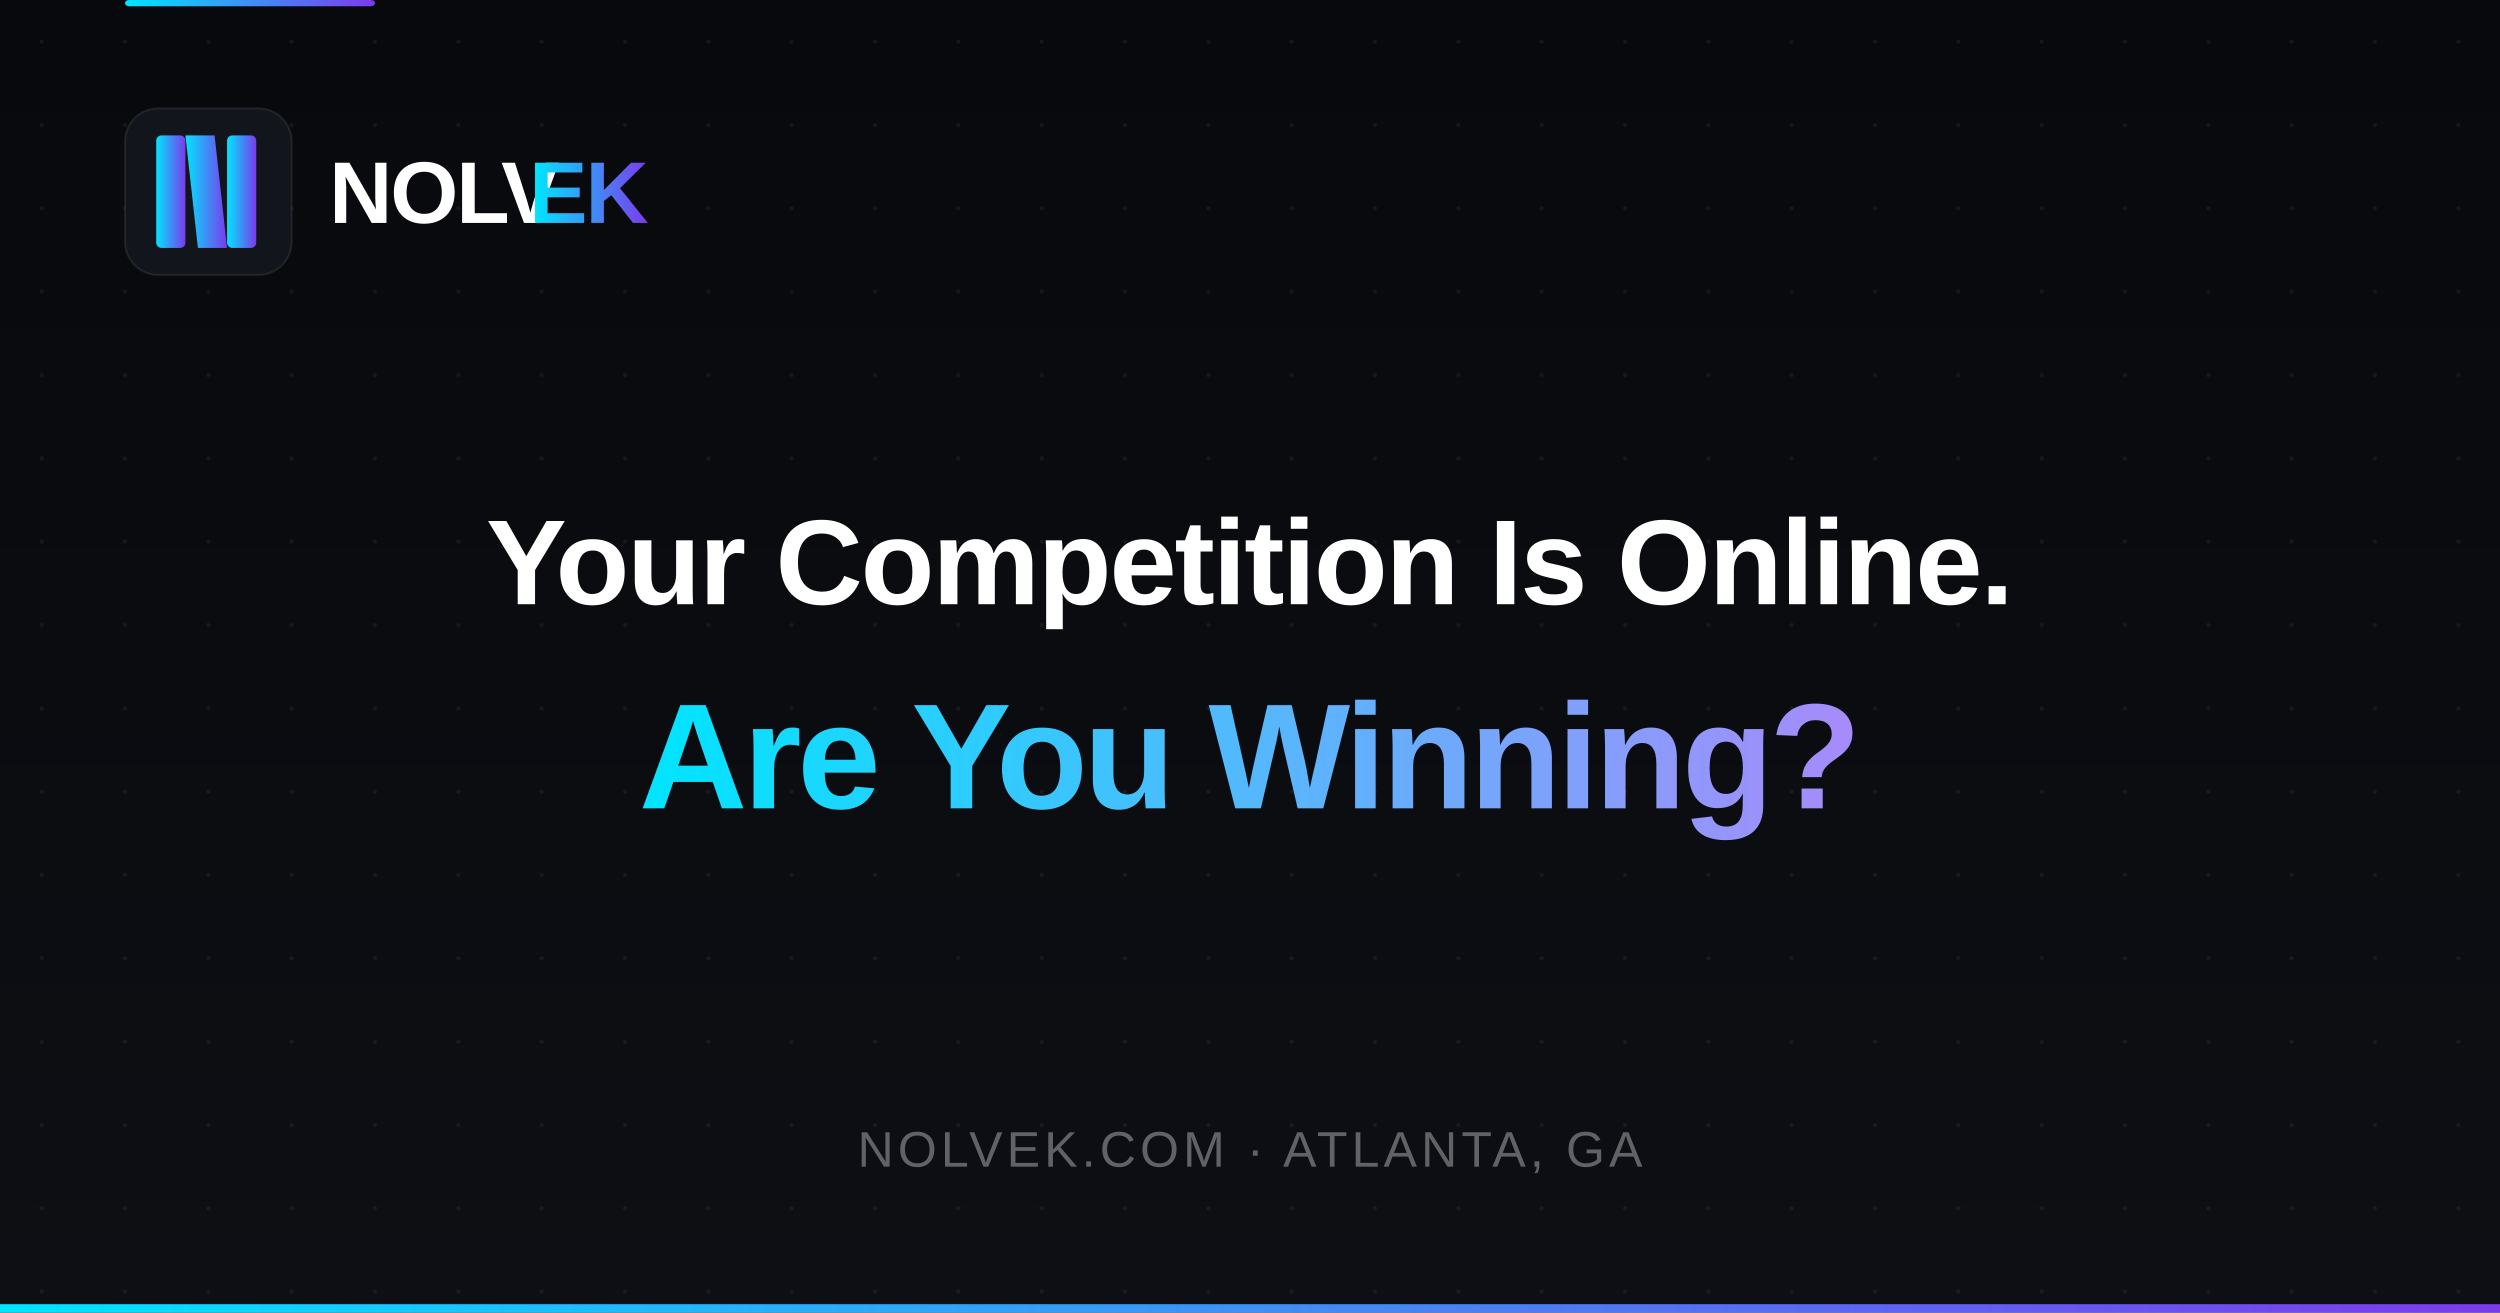
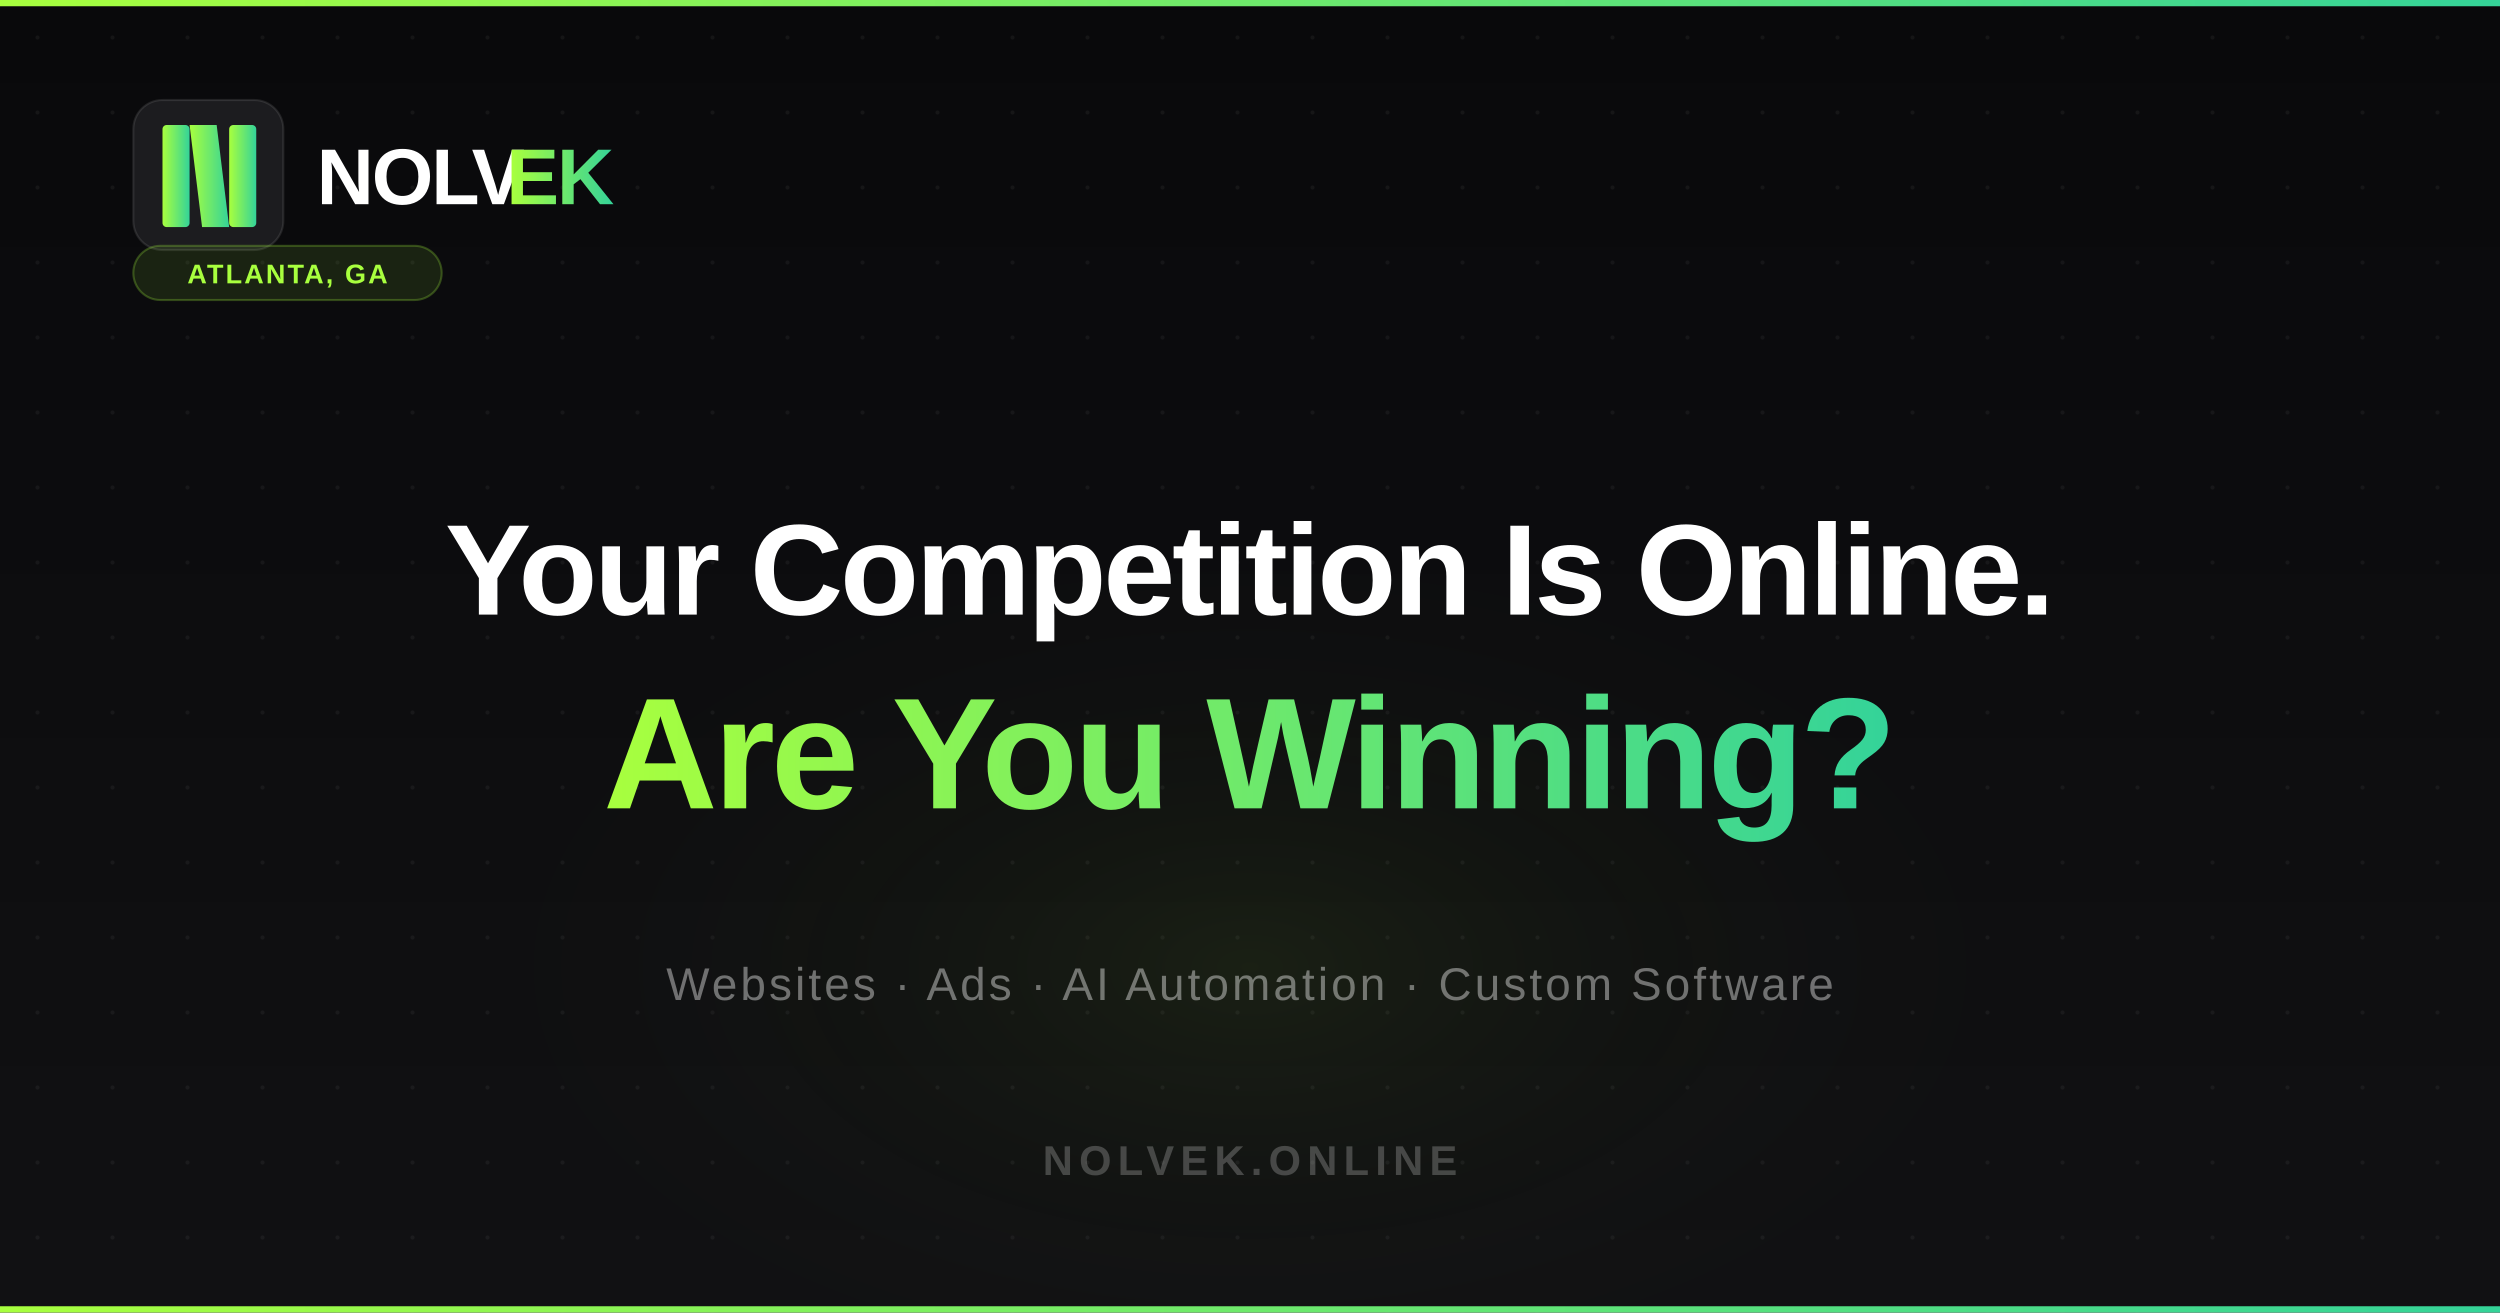
<svg xmlns="http://www.w3.org/2000/svg" viewBox="0 0 1200 630" width="1200" height="630">
  <defs>
    <linearGradient id="bg" x1="0" y1="0" x2="0" y2="1">
-       <stop offset="0%" stop-color="#08090c" />
-       <stop offset="100%" stop-color="#0d0f14" />
+       <stop offset="0%" stop-color="#09090b" />
+       <stop offset="100%" stop-color="#111113" />
    </linearGradient>
    <linearGradient id="logoG" x1="0" y1="0" x2="1" y2="0">
-       <stop offset="0%" stop-color="#00e5ff" />
-       <stop offset="100%" stop-color="#7c3aed" />
+       <stop offset="0%" stop-color="#a8ff3e" />
+       <stop offset="100%" stop-color="#34d399" />
    </linearGradient>
-     <linearGradient id="textG" x1="0" y1="0" x2="1" y2="0">
-       <stop offset="0%" stop-color="#00e5ff" />
-       <stop offset="100%" stop-color="#a78bfa" />
-     </linearGradient>
-     <radialGradient id="glowPurple" cx="50%" cy="100%" r="55%">
-       <stop offset="0%" stop-color="#7c3aed" stop-opacity="0.35" />
-       <stop offset="60%" stop-color="#00e5ff" stop-opacity="0.08" />
-       <stop offset="100%" stop-color="#000" stop-opacity="0" />
+     <radialGradient id="glowLime" cx="50%" cy="105%" r="60%">
+       <stop offset="0%" stop-color="#a8ff3e" stop-opacity="0.12" />
+       <stop offset="50%" stop-color="#34d399" stop-opacity="0.05" />
+       <stop offset="100%" stop-color="#09090b" stop-opacity="0" />
    </radialGradient>
-     <filter id="blur20">
-       <feGaussianBlur stdDeviation="20" />
-     </filter>
+     <radialGradient id="glowCenter" cx="50%" cy="65%" r="40%">
+       <stop offset="0%" stop-color="#a8ff3e" stop-opacity="0.07" />
+       <stop offset="100%" stop-color="#09090b" stop-opacity="0" />
+     </radialGradient>
    <clipPath id="bgClip">
      <rect width="1200" height="630" />
    </clipPath>
  </defs>
  <rect width="1200" height="630" fill="url(#bg)" />
-   <pattern id="dots" x="0" y="0" width="40" height="40" patternUnits="userSpaceOnUse">
-     <circle cx="20" cy="20" r="1" fill="rgba(255,255,255,0.055)" />
+   <pattern id="dots" x="0" y="0" width="36" height="36" patternUnits="userSpaceOnUse">
+     <circle cx="18" cy="18" r="1" fill="rgba(255,255,255,0.05)" />
  </pattern>
  <rect width="1200" height="630" fill="url(#dots)" />
-   <ellipse cx="600" cy="720" rx="680" ry="380" fill="url(#glowPurple)" clip-path="url(#bgClip)" />
-   <rect x="60" y="0" width="120" height="3" rx="2" fill="url(#logoG)" />
-   <g transform="translate(60, 52)">
-     <rect width="80" height="80" rx="16" fill="#12151c" stroke="rgba(255,255,255,0.08)" stroke-width="1" />
-     <rect x="15" y="13" width="14" height="54" rx="2.5" fill="url(#logoG)" />
-     <polygon points="29,13 43,13 49,67 35,67" fill="url(#logoG)" />
-     <rect x="49" y="13" width="14" height="54" rx="2.5" fill="url(#logoG)" />
+   <ellipse cx="600" cy="760" rx="720" ry="420" fill="url(#glowLime)" clip-path="url(#bgClip)" />
+   <ellipse cx="600" cy="380" rx="500" ry="280" fill="url(#glowCenter)" clip-path="url(#bgClip)" />
+   <rect x="0" y="0" width="1200" height="3" fill="url(#logoG)" />
+   <g transform="translate(64, 48)">
+     <rect width="72" height="72" rx="14" fill="#1c1c1f" stroke="rgba(255,255,255,0.1)" stroke-width="1" />
+     <rect x="14" y="12" width="13" height="49" rx="2" fill="url(#logoG)" />
+     <polygon points="27,12 40,12 46,61 33,61" fill="url(#logoG)" />
+     <rect x="46" y="12" width="13" height="49" rx="2" fill="url(#logoG)" />
  </g>
-   <text x="158" y="107" font-family="'Arial Black', 'Helvetica Neue', Arial, sans-serif" font-weight="900" font-size="42" letter-spacing="-1" fill="white">NOLV</text>
-   <text x="254" y="107" font-family="'Arial Black', 'Helvetica Neue', Arial, sans-serif" font-weight="900" font-size="42" letter-spacing="-1" fill="url(#logoG)">EK</text>
-   <text x="600" y="290" font-family="'Arial Black', 'Helvetica Neue', Arial, sans-serif" font-weight="900" font-size="58" fill="white" text-anchor="middle" letter-spacing="-1">Your Competition Is Online.</text>
-   <text x="600" y="388" font-family="'Arial Black', 'Helvetica Neue', Arial, sans-serif" font-weight="900" font-size="72" fill="url(#textG)" text-anchor="middle" letter-spacing="-2">Are You Winning?</text>
-   <text x="600" y="560" font-family="Arial, Helvetica, sans-serif" font-weight="400" font-size="24" fill="rgba(255,255,255,0.35)" text-anchor="middle" letter-spacing="2">NOLVEK.COM · ATLANTA, GA</text>
-   <rect x="0" y="626" width="1200" height="4" rx="0" fill="url(#logoG)" />
+   <text x="152" y="98" font-family="'Arial Black', Impact, 'Helvetica Neue', Arial, sans-serif" font-weight="900" font-size="38" letter-spacing="-1" fill="white">NOLV</text>
+   <text x="243" y="98" font-family="'Arial Black', Impact, 'Helvetica Neue', Arial, sans-serif" font-weight="900" font-size="38" letter-spacing="-1" fill="url(#logoG)">EK</text>
+   <rect x="64" y="118" width="148" height="26" rx="13" fill="rgba(168,255,62,0.1)" stroke="rgba(168,255,62,0.25)" stroke-width="1" />
+   <text x="138" y="136" font-family="Arial, Helvetica, sans-serif" font-weight="600" font-size="13" fill="#a8ff3e" text-anchor="middle" letter-spacing="1">ATLANTA, GA</text>
+   <text x="600" y="295" font-family="'Arial Black', Impact, 'Helvetica Neue', Arial, sans-serif" font-weight="900" font-size="62" fill="white" text-anchor="middle" letter-spacing="-1.5">Your Competition Is Online.</text>
+   <text x="600" y="388" font-family="'Arial Black', Impact, 'Helvetica Neue', Arial, sans-serif" font-weight="900" font-size="76" fill="url(#logoG)" text-anchor="middle" letter-spacing="-2">Are You Winning?</text>
+   <text x="600" y="480" font-family="Arial, Helvetica, sans-serif" font-weight="400" font-size="22" fill="rgba(255,255,255,0.4)" text-anchor="middle" letter-spacing="1.5">Websites · Ads · AI Automation · Custom Software</text>
+   <text x="600" y="564" font-family="'Arial Black', 'Helvetica Neue', Arial, sans-serif" font-weight="700" font-size="20" fill="rgba(255,255,255,0.22)" text-anchor="middle" letter-spacing="3">NOLVEK.ONLINE</text>
+   <rect x="0" y="627" width="1200" height="3" fill="url(#logoG)" />
</svg>
